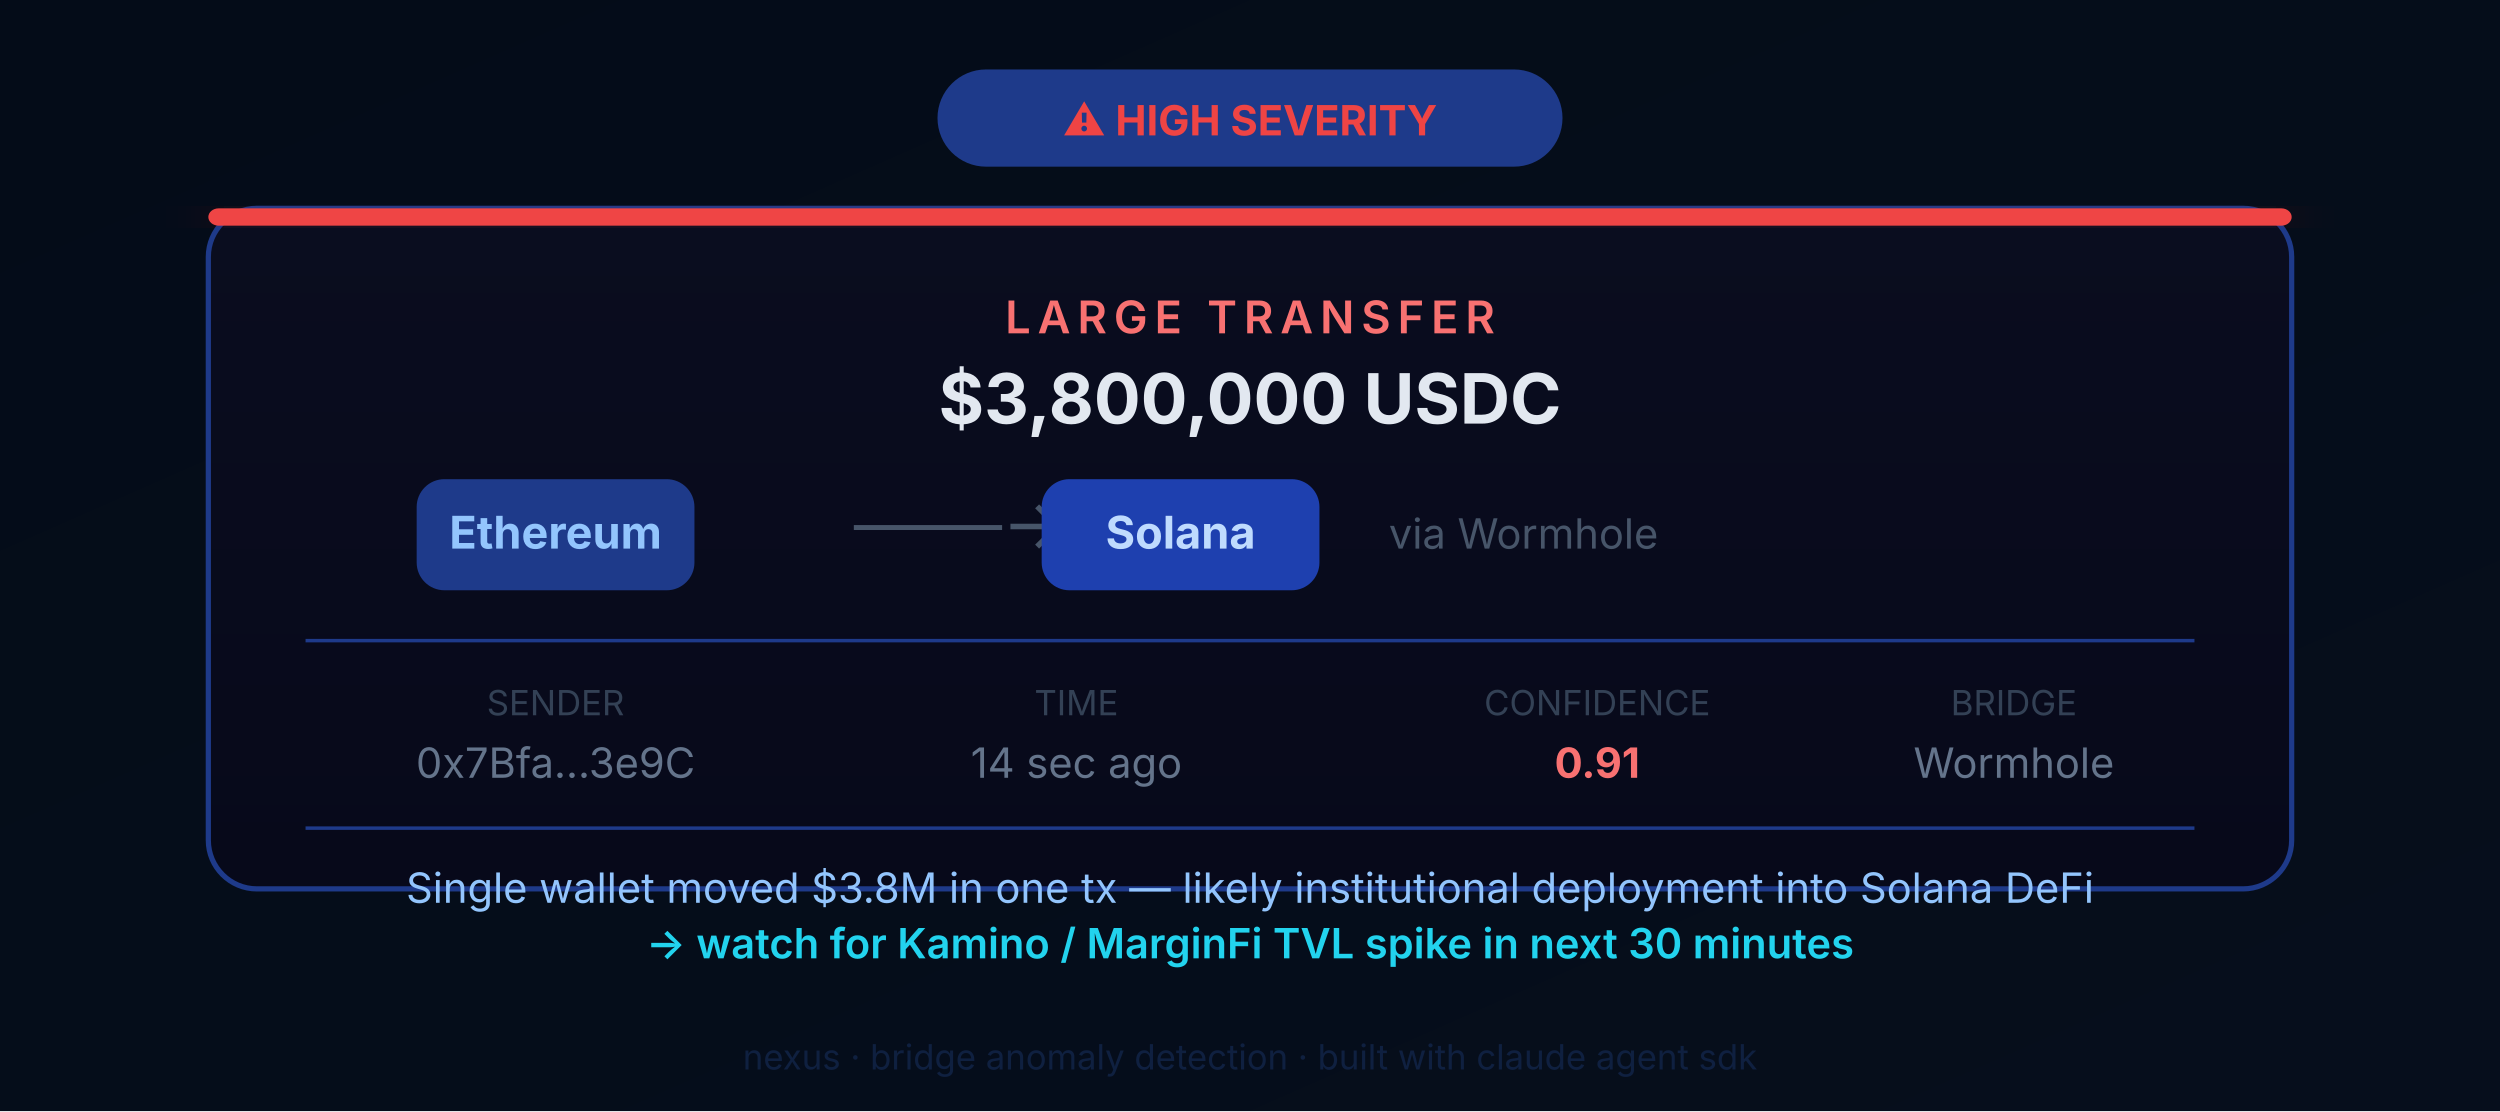
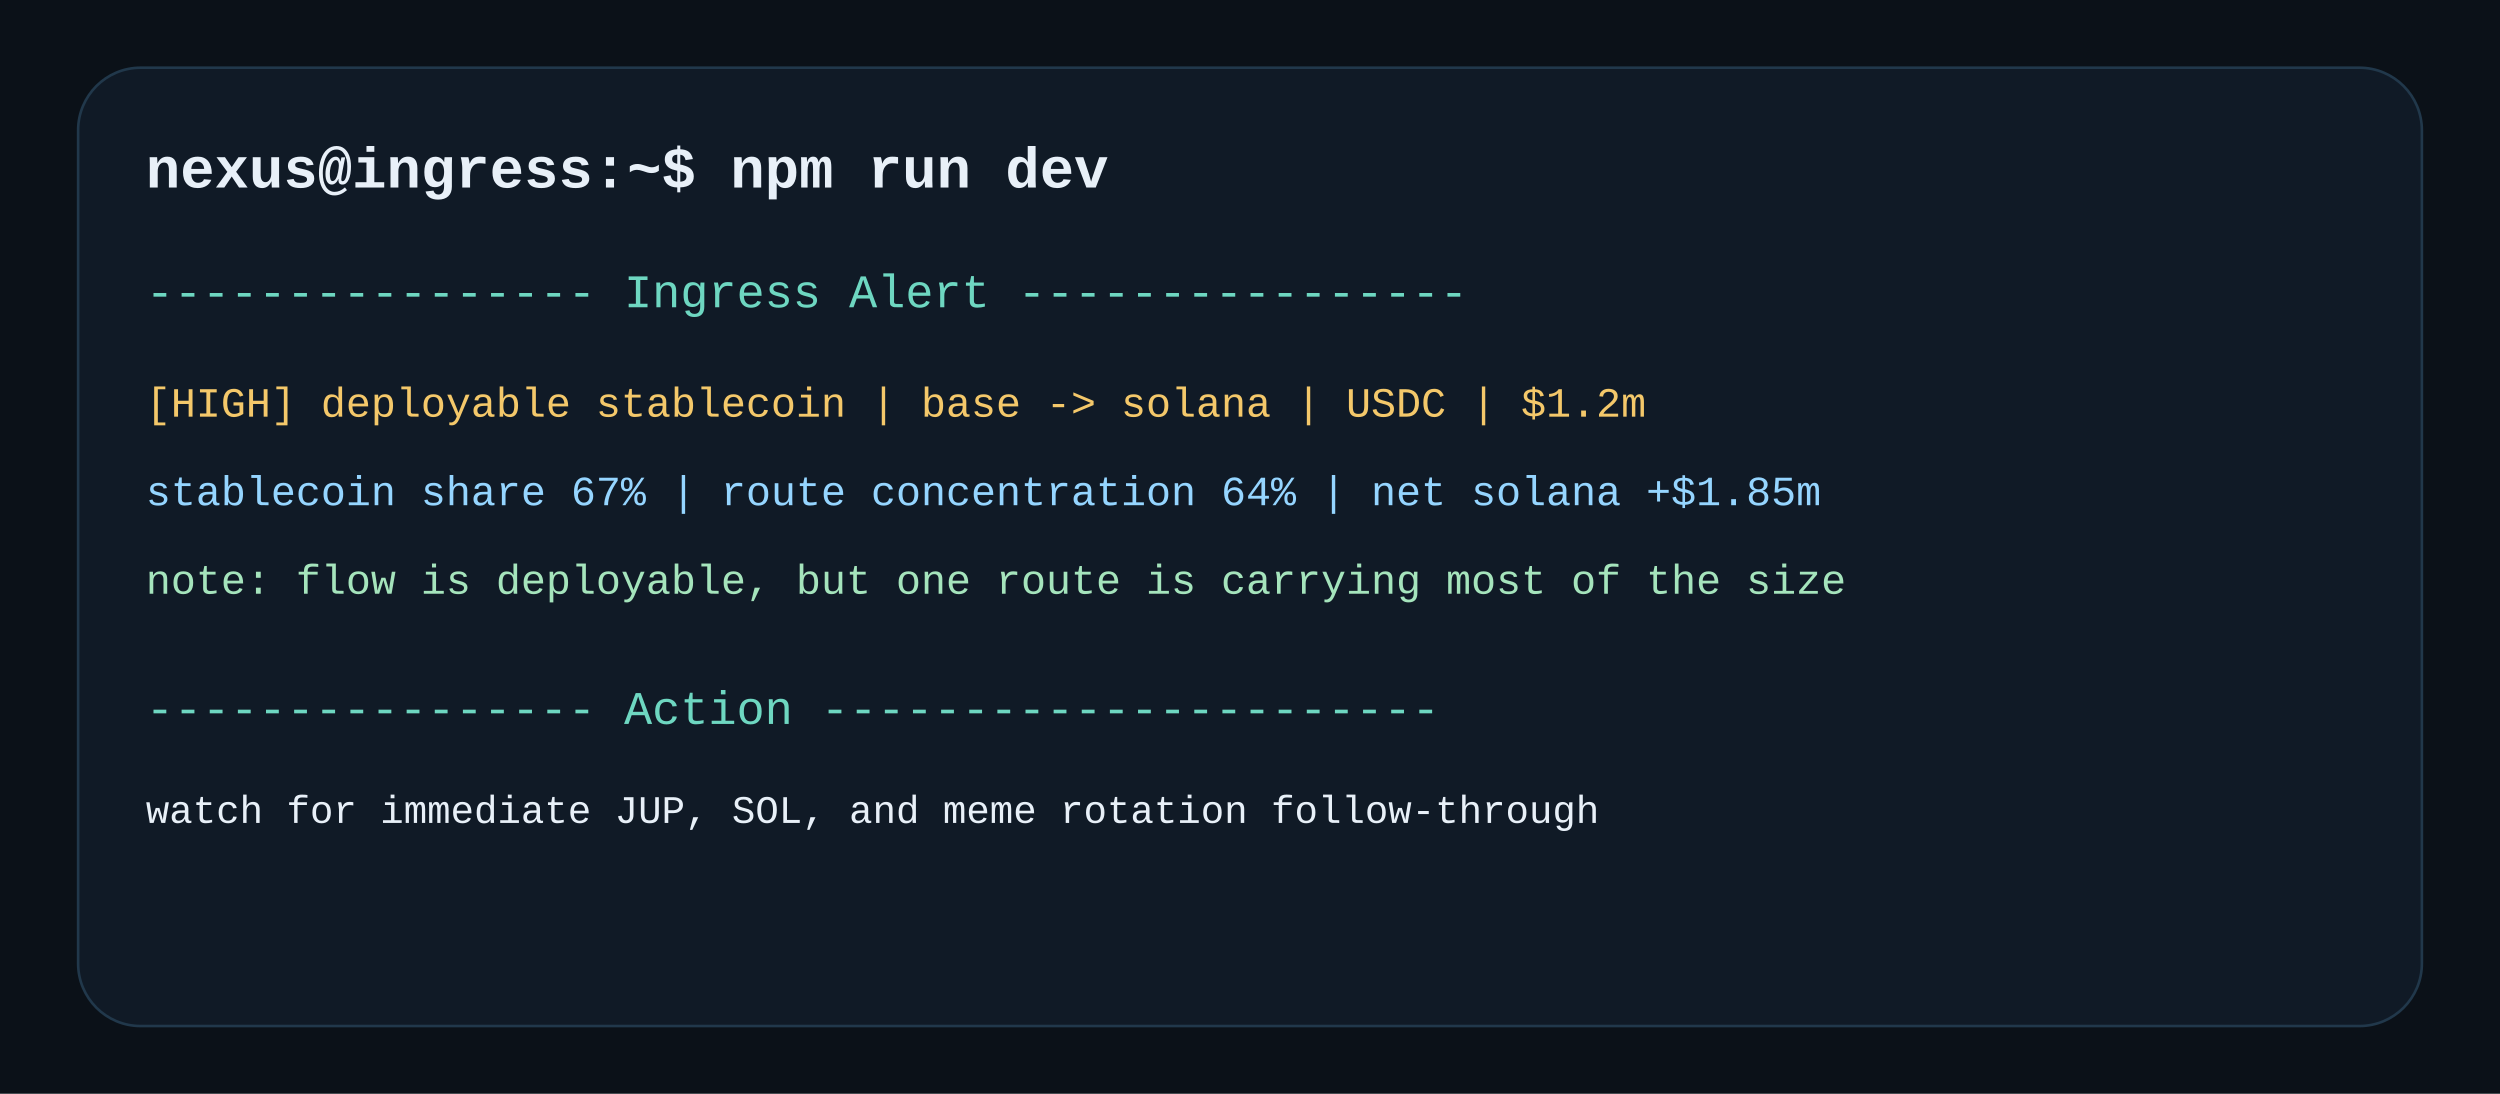
- <svg xmlns="http://www.w3.org/2000/svg" width="720" height="320" viewBox="0 0 720 320" font-family="'Inter','Segoe UI','Arial',sans-serif">
-   <defs>
-     <linearGradient id="bg2" x1="0" y1="0" x2="1" y2="1">
-       <stop offset="0%" stop-color="#040c18" />
-       <stop offset="100%" stop-color="#060e1c" />
-     </linearGradient>
-     <linearGradient id="card" x1="0" y1="0" x2="0" y2="1">
-       <stop offset="0%" stop-color="#0a0d1f" />
-       <stop offset="100%" stop-color="#07091a" />
-     </linearGradient>
-     <filter id="bglow">
-       <feGaussianBlur stdDeviation="8" result="blur" />
-       <feMerge>
-         <feMergeNode in="blur" />
-         <feMergeNode in="SourceGraphic" />
-       </feMerge>
-     </filter>
-   </defs>
-   <rect width="720" height="320" fill="url(#bg2)" />
-   <rect x="270" y="20" width="180" height="28" rx="14" fill="#1e3a8a" />
-   <text x="360" y="39" fill="#ef4444" font-size="12" font-weight="700" text-anchor="middle">⚠ HIGH SEVERITY</text>
-   <rect x="60" y="60" width="600" height="196" rx="14" fill="url(#card)" stroke="#1e3a8a" stroke-width="1.5" />
-   <rect x="60" y="60" width="600" height="5" rx="3" fill="#ef4444" filter="url(#bglow)" />
-   <text x="360" y="96" fill="#f87171" font-size="13" font-weight="600" text-anchor="middle" letter-spacing="2">LARGE TRANSFER</text>
-   <text x="360" y="122" fill="#e2e8f0" font-size="20" font-weight="700" text-anchor="middle">$3,800,000 USDC</text>
-   <rect x="120" y="138" width="80" height="32" rx="8" fill="#1e3a8a" />
-   <text x="160" y="158" fill="#93c5fd" font-size="13" font-weight="700" text-anchor="middle">Ethereum</text>
-   <text x="246" y="158" fill="#475569" font-size="20">───→</text>
-   <rect x="300" y="138" width="80" height="32" rx="8" fill="#1e40af" />
-   <text x="340" y="158" fill="#bfdbfe" font-size="13" font-weight="700" text-anchor="middle">Solana</text>
-   <text x="400" y="158" fill="#475569" font-size="12">via Wormhole</text>
-   <rect x="88" y="184" width="544" height="1" fill="#1e3a8a" />
-   <text x="160" y="206" fill="#334155" font-size="10" text-anchor="middle">SENDER</text>
-   <text x="160" y="224" fill="#64748b" font-size="12" text-anchor="middle">0x7Bfa…3e9C</text>
-   <text x="310" y="206" fill="#334155" font-size="10" text-anchor="middle">TIME</text>
-   <text x="310" y="224" fill="#64748b" font-size="12" text-anchor="middle">14 sec ago</text>
-   <text x="460" y="206" fill="#334155" font-size="10" text-anchor="middle">CONFIDENCE</text>
-   <text x="460" y="224" fill="#f87171" font-size="12" font-weight="700" text-anchor="middle">0.91</text>
-   <text x="580" y="206" fill="#334155" font-size="10" text-anchor="middle">BRIDGE</text>
-   <text x="580" y="224" fill="#64748b" font-size="12" text-anchor="middle">Wormhole</text>
-   <rect x="88" y="238" width="544" height="1" fill="#1e3a8a" />
-   <text x="360" y="260" fill="#93c5fd" font-size="12" text-anchor="middle">Single wallet moved $3.8M in one tx — likely institutional deployment into Solana DeFi</text>
-   <text x="360" y="276" fill="#22d3ee" font-size="12" font-weight="600" text-anchor="middle">→ watch for Kamino / MarginFi TVL spike in next 30 minutes</text>
-   <text x="360" y="308" fill="#0f2040" font-size="10" text-anchor="middle">nexus · bridge anomaly detection · built with claude agent sdk</text>
+ <svg xmlns="http://www.w3.org/2000/svg" width="960" height="420" viewBox="0 0 960 420" fill="none">
+   <rect width="960" height="420" fill="#0B1118" />
+   <rect x="30" y="26" width="900" height="368" rx="24" fill="#101A26" stroke="#21384B" />
+   <text x="56" y="72" fill="#E8F0F8" font-family="Courier New, monospace" font-size="22" font-weight="700">nexus@ingress:~$ npm run dev</text>
+   <text x="56" y="118" fill="#6ED7C1" font-family="Courier New, monospace" font-size="18">---------------- Ingress Alert ----------------</text>
+   <text x="56" y="160" fill="#F4C86A" font-family="Courier New, monospace" font-size="16">[HIGH] deployable stablecoin | base -&gt; solana | USDC | $1.2m</text>
+   <text x="56" y="194" fill="#95D5FF" font-family="Courier New, monospace" font-size="16">stablecoin share 67% | route concentration 64% | net solana +$1.85m</text>
+   <text x="56" y="228" fill="#A5E4BC" font-family="Courier New, monospace" font-size="16">note: flow is deployable, but one route is carrying most of the size</text>
+   <text x="56" y="278" fill="#6ED7C1" font-family="Courier New, monospace" font-size="18">---------------- Action ----------------------</text>
+   <text x="56" y="316" fill="#E8F0F8" font-family="Courier New, monospace" font-size="15">watch for immediate JUP, SOL, and meme rotation follow-through</text>
</svg>
